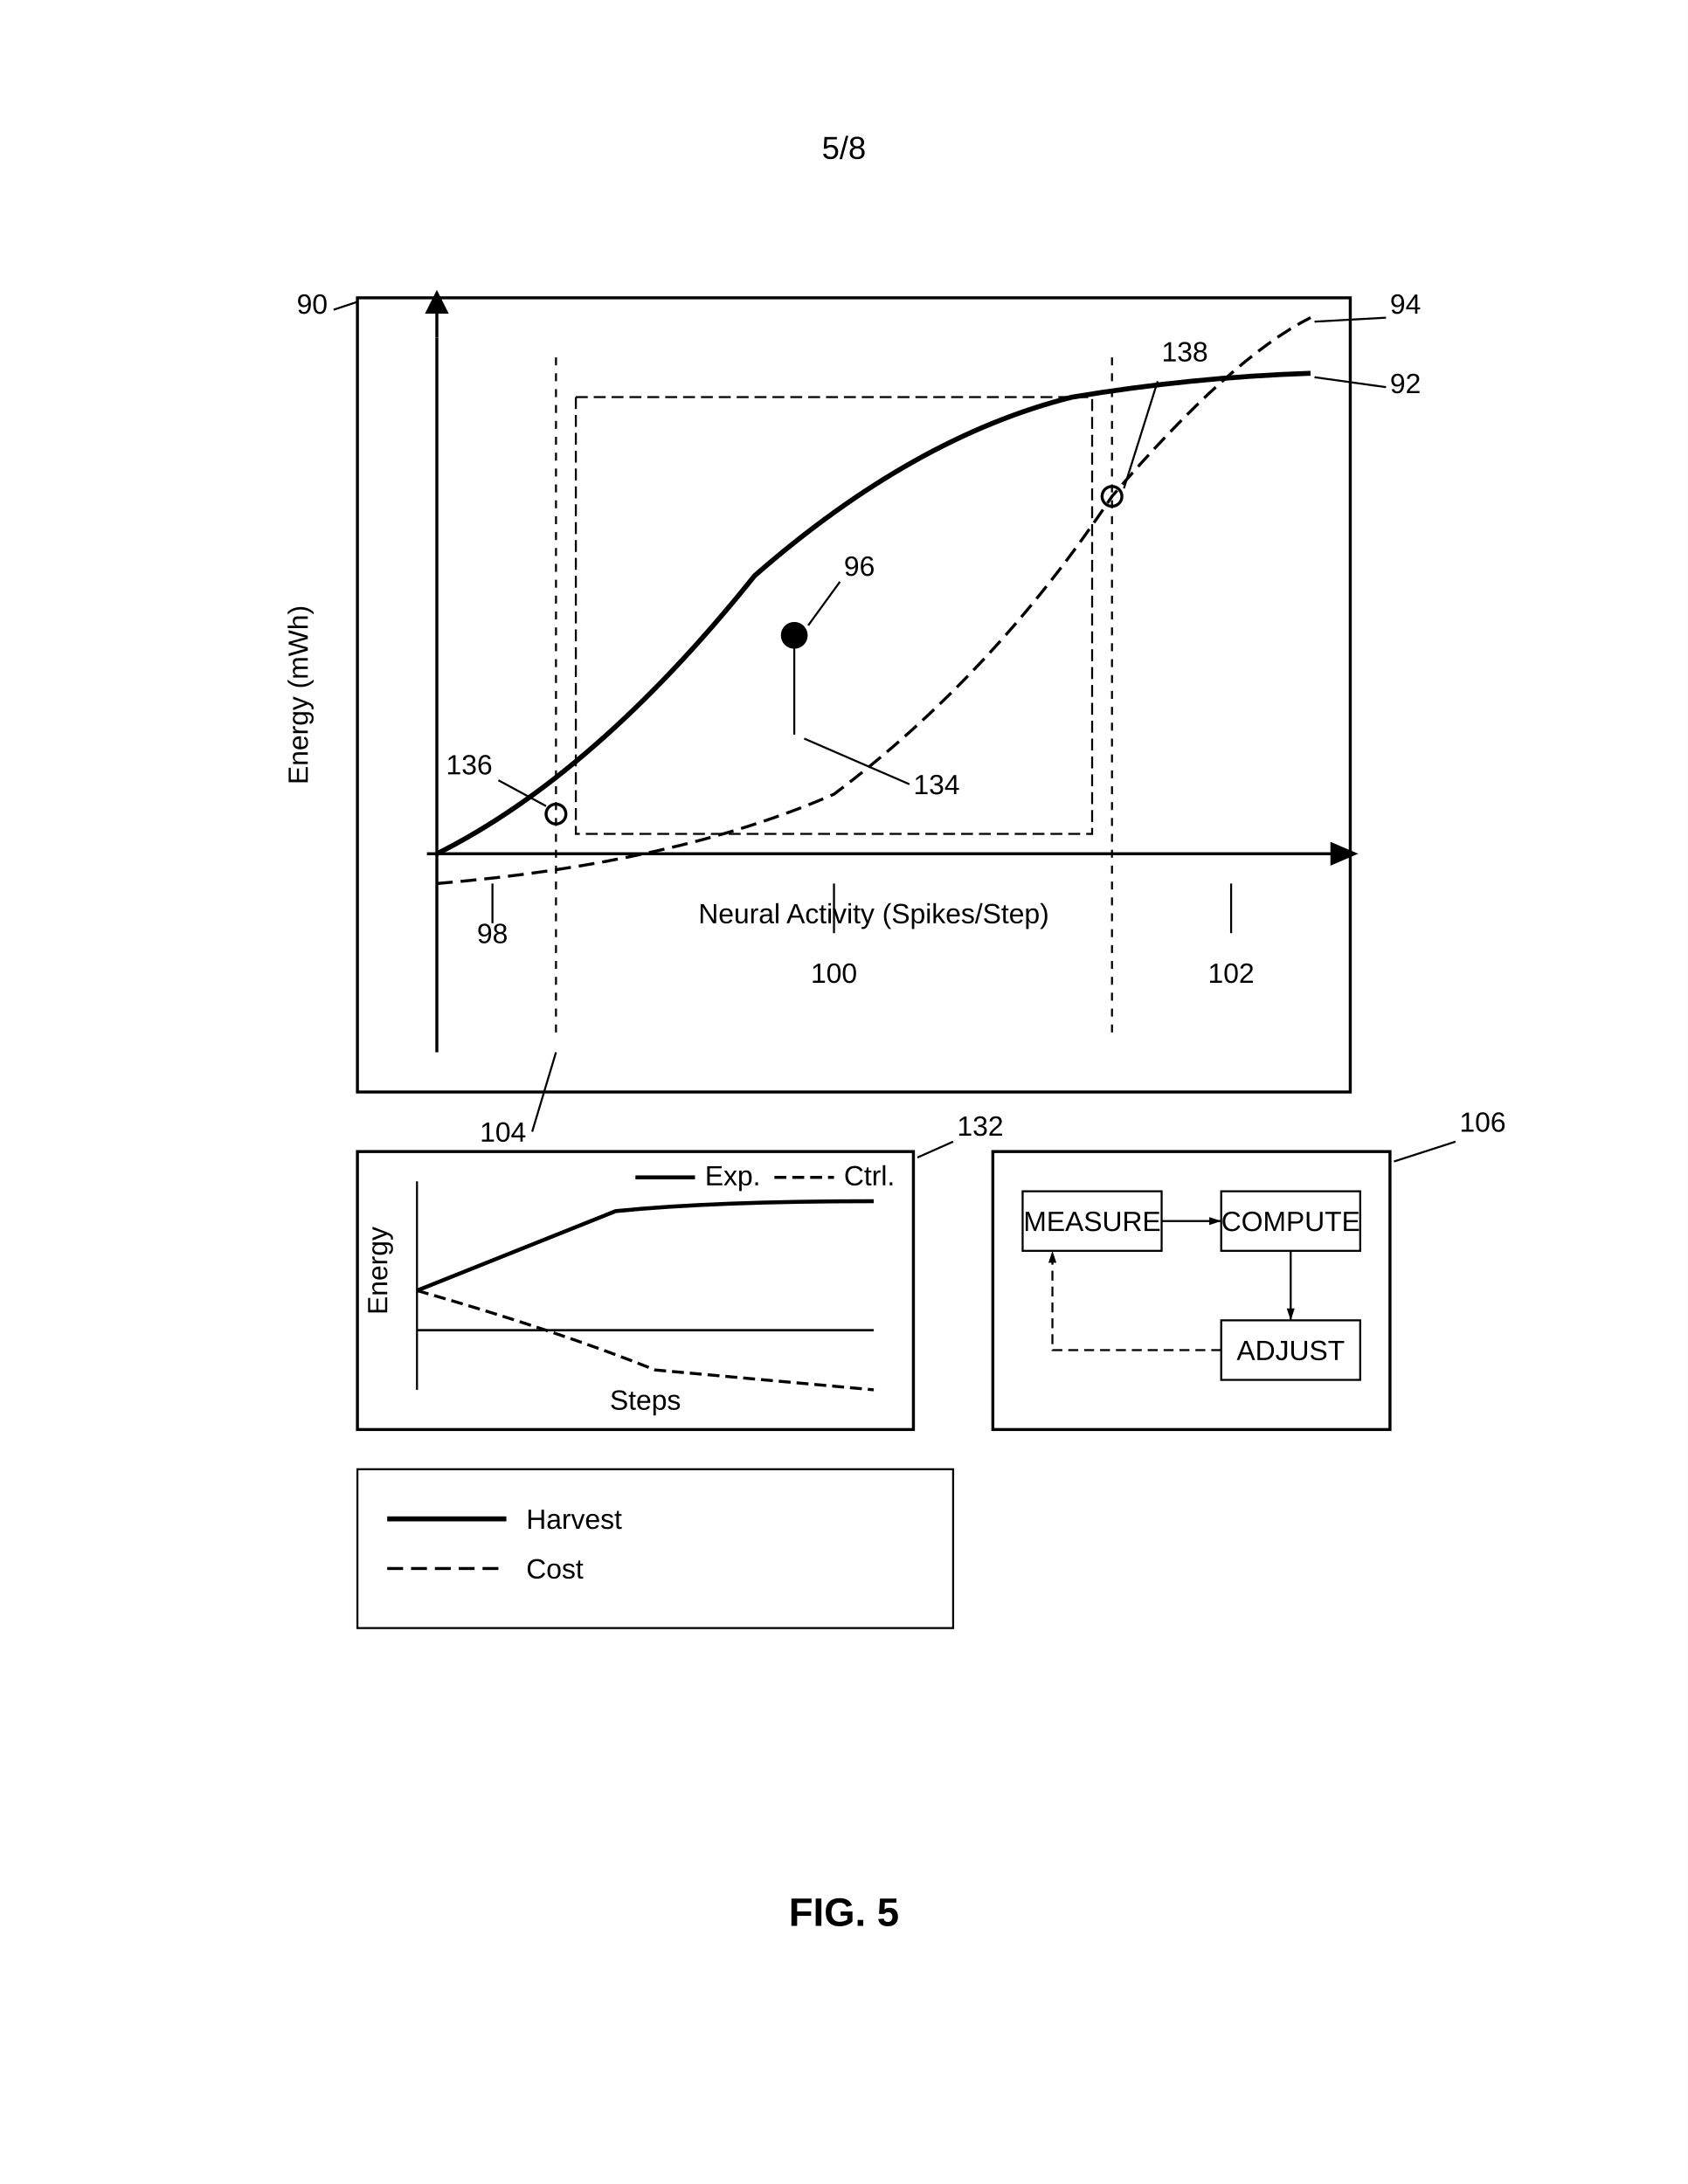
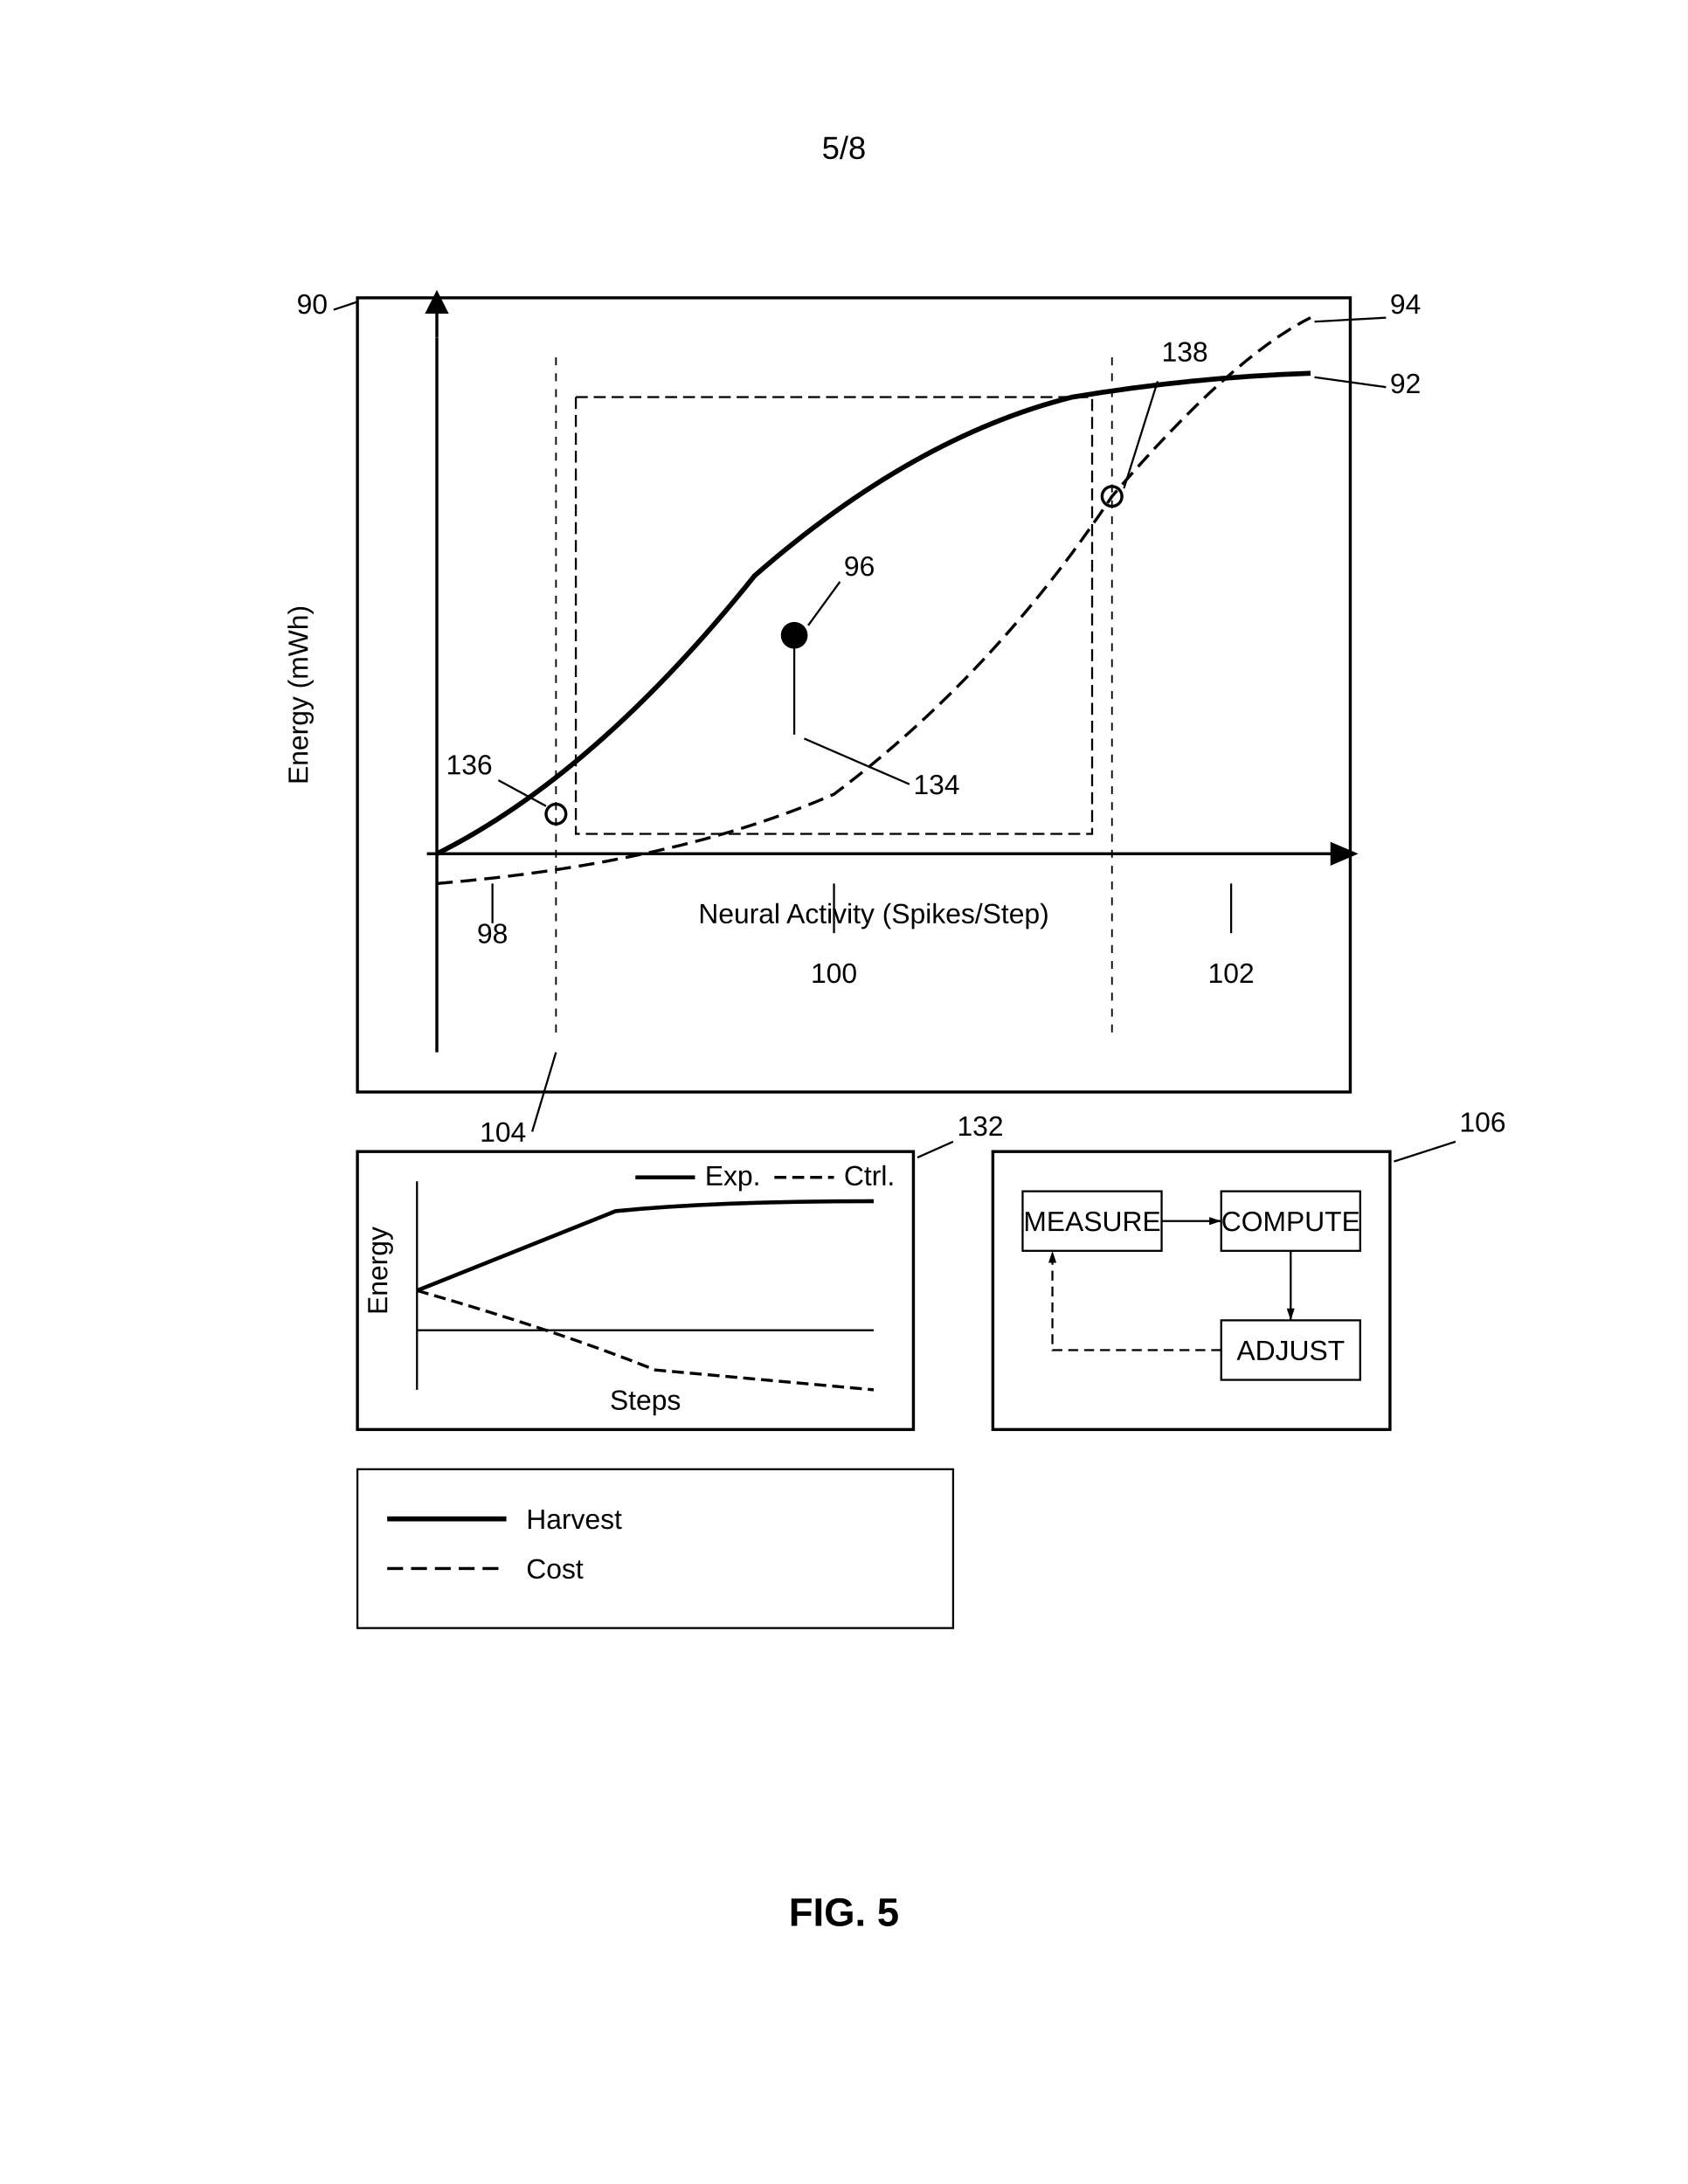
<svg xmlns="http://www.w3.org/2000/svg" width="8.5in" height="11in" viewBox="0 0 850 1100">
  <defs>
    <marker id="ah" markerWidth="6" markerHeight="4" refX="6" refY="2" orient="auto">
      <polygon points="0 0, 6 2, 0 4" fill="black" />
    </marker>
  </defs>
  <rect width="100%" height="100%" fill="white" />
  <text x="425" y="80" font-family="Arial, sans-serif" font-size="16" text-anchor="middle" fill="black">5/8</text>
  <g transform="translate(0, 50)">
    <path d="M 180 100 L 680 100 L 680 500 L 180 500 Z" fill="none" stroke="black" stroke-width="1.5" />
    <text x="165" y="108" font-family="Arial, sans-serif" font-size="14" text-anchor="end" fill="black">90</text>
    <line x1="168" y1="106" x2="180" y2="102" stroke="black" stroke-width="1.0" />
    <line x1="220" y1="120" x2="220" y2="480" stroke="black" stroke-width="1.5" />
    <line x1="220" y1="120" x2="220" y2="102" stroke="black" stroke-width="1.5" />
    <polygon points="214 108, 220 96, 226 108" fill="black" stroke="none" />
    <line x1="220" y1="380" x2="660" y2="380" stroke="black" stroke-width="1.5" />
    <line x1="660" y1="380" x2="676" y2="380" stroke="black" stroke-width="1.5" />
    <polygon points="670 374, 684 380, 670 386" fill="black" stroke="none" />
    <text x="155" y="300" font-family="Arial, sans-serif" font-size="14" text-anchor="middle" fill="black" transform="rotate(-90, 155, 300)">Energy (mWh)</text>
    <text x="440" y="415" font-family="Arial, sans-serif" font-size="14" text-anchor="middle" fill="black">Neural Activity (Spikes/Step)</text>
    <line x1="215" y1="380" x2="220" y2="380" stroke="black" stroke-width="1.5" />
    <path d="M 220 380 Q 300 340 380 240 Q 460 170 540 150 Q 600 140 660 138" fill="none" stroke="black" stroke-width="2.5" />
    <text x="700" y="148" font-family="Arial, sans-serif" font-size="14" text-anchor="start" fill="black">92</text>
    <line x1="698" y1="145" x2="662" y2="140" stroke="black" stroke-width="1.0" />
    <path d="M 220 395 Q 340 385 420 350 Q 500 290 560 200 Q 620 130 660 110" fill="none" stroke="black" stroke-width="1.5" stroke-dasharray="8,4" />
    <text x="700" y="108" font-family="Arial, sans-serif" font-size="14" text-anchor="start" fill="black">94</text>
    <line x1="698" y1="110" x2="662" y2="112" stroke="black" stroke-width="1.0" />
    <path d="M 275 360 A 5 5 0 1 0 285 360 A 5 5 0 1 0 275 360 Z" fill="none" stroke="black" stroke-width="1.5" />
    <text x="248" y="340" font-family="Arial, sans-serif" font-size="14" text-anchor="end" fill="black">136</text>
    <line x1="251" y1="343" x2="275" y2="356" stroke="black" stroke-width="1.0" />
    <path d="M 555 200 A 5 5 0 1 0 565 200 A 5 5 0 1 0 555 200 Z" fill="none" stroke="black" stroke-width="1.5" />
    <text x="585" y="132" font-family="Arial, sans-serif" font-size="14" text-anchor="start" fill="black">138</text>
    <line x1="583" y1="142" x2="566" y2="196" stroke="black" stroke-width="1.0" />
-     <line x1="280" y1="130" x2="280" y2="470" stroke="black" stroke-width="1.0" stroke-dasharray="4,4" />
-     <line x1="560" y1="130" x2="560" y2="470" stroke="black" stroke-width="1.0" stroke-dasharray="4,4" />
+     <line x1="280" y1="130" x2="280" y2="470" stroke="black" stroke-width="0.8" stroke-dasharray="4,4" />
+     <line x1="560" y1="130" x2="560" y2="470" stroke="black" stroke-width="0.8" stroke-dasharray="4,4" />
    <text x="265" y="525" font-family="Arial, sans-serif" font-size="14" text-anchor="end" fill="black">104</text>
    <line x1="268" y1="520" x2="280" y2="480" stroke="black" stroke-width="1.0" />
    <text x="248" y="425" font-family="Arial, sans-serif" font-size="14" text-anchor="middle" fill="black">98</text>
    <line x1="248" y1="415" x2="248" y2="395" stroke="black" stroke-width="1.0" />
    <text x="420" y="445" font-family="Arial, sans-serif" font-size="14" text-anchor="middle" fill="black">100</text>
    <line x1="420" y1="420" x2="420" y2="395" stroke="black" stroke-width="1.0" />
    <text x="620" y="445" font-family="Arial, sans-serif" font-size="14" text-anchor="middle" fill="black">102</text>
    <line x1="620" y1="420" x2="620" y2="395" stroke="black" stroke-width="1.0" />
    <rect x="290" y="150" width="260" height="220" fill="none" stroke="black" stroke-width="1.0" stroke-dasharray="6,3" />
    <path d="M 394 270 A 6 6 0 1 0 406 270 A 6 6 0 1 0 394 270 Z" fill="black" stroke="black" stroke-width="1.5" />
    <text x="425" y="240" font-family="Arial, sans-serif" font-size="14" text-anchor="start" fill="black">96</text>
    <line x1="423" y1="243" x2="407" y2="265" stroke="black" stroke-width="1.0" />
    <line x1="400" y1="276" x2="400" y2="320" stroke="black" stroke-width="1.0" />
    <text x="460" y="350" font-family="Arial, sans-serif" font-size="14" text-anchor="start" fill="black">134</text>
    <line x1="458" y1="345" x2="405" y2="322" stroke="black" stroke-width="1.0" />
    <rect x="180" y="530" width="280" height="140" fill="none" stroke="black" stroke-width="1.5" />
    <line x1="210" y1="545" x2="210" y2="650" stroke="black" stroke-width="1" />
    <line x1="210" y1="620" x2="440" y2="620" stroke="black" stroke-width="1" />
    <text x="195" y="590" font-family="Arial, sans-serif" font-size="14" text-anchor="middle" fill="black" transform="rotate(-90, 195, 590)">Energy</text>
    <text x="325" y="660" font-family="Arial, sans-serif" font-size="14" text-anchor="middle" fill="black">Steps</text>
    <path d="M 210 600 Q 260 580 310 560 Q 360 555 440 555" fill="none" stroke="black" stroke-width="2" />
    <path d="M 210 600 Q 280 620 330 640 L 440 650" fill="none" stroke="black" stroke-width="1.5" stroke-dasharray="6,3" />
-     <line x1="210" y1="620" x2="440" y2="620" stroke="black" stroke-width="1.0" />
    <line x1="320" y1="543" x2="350" y2="543" stroke="black" stroke-width="2" />
    <text x="355" y="547" font-family="Arial, sans-serif" font-size="14" text-anchor="start" fill="black">Exp.</text>
    <line x1="390" y1="543" x2="420" y2="543" stroke="black" stroke-width="1.5" stroke-dasharray="6,3" />
    <text x="425" y="547" font-family="Arial, sans-serif" font-size="14" text-anchor="start" fill="black">Ctrl.</text>
    <text x="482" y="522" font-family="Arial, sans-serif" font-size="14" text-anchor="start" fill="black">132</text>
    <line x1="480" y1="525" x2="462" y2="533" stroke="black" stroke-width="1.0" />
    <path d="M 500 530 L 700 530 L 700 670 L 500 670 Z" fill="none" stroke="black" stroke-width="1.5" />
    <rect x="515" y="550" width="70" height="30" fill="none" stroke="black" stroke-width="1" />
    <text x="550" y="570" font-family="Arial, sans-serif" font-size="14" text-anchor="middle" fill="black">MEASURE</text>
    <line x1="585" y1="565" x2="615" y2="565" stroke="black" stroke-width="1" marker-end="url(#ah)" />
    <rect x="615" y="550" width="70" height="30" fill="none" stroke="black" stroke-width="1" />
    <text x="650" y="570" font-family="Arial, sans-serif" font-size="14" text-anchor="middle" fill="black">COMPUTE</text>
    <line x1="650" y1="580" x2="650" y2="615" stroke="black" stroke-width="1" marker-end="url(#ah)" />
    <rect x="615" y="615" width="70" height="30" fill="none" stroke="black" stroke-width="1" />
    <text x="650" y="635" font-family="Arial, sans-serif" font-size="14" text-anchor="middle" fill="black">ADJUST</text>
    <path d="M 615 630 L 530 630 L 530 580" fill="none" stroke="black" stroke-width="1" stroke-dasharray="5,3" marker-end="url(#ah)" />
    <text x="735" y="520" font-family="Arial, sans-serif" font-size="14" text-anchor="start" fill="black">106</text>
    <line x1="733" y1="525" x2="702" y2="535" stroke="black" stroke-width="1.0" />
    <rect x="180" y="690" width="300" height="80" fill="none" stroke="black" stroke-width="1" />
    <line x1="195" y1="715" x2="255" y2="715" stroke="black" stroke-width="2.5" />
    <text x="265" y="720" font-family="Arial, sans-serif" font-size="14" text-anchor="start" fill="black">Harvest</text>
    <line x1="195" y1="740" x2="255" y2="740" stroke="black" stroke-width="1.5" stroke-dasharray="8,4" />
    <text x="265" y="745" font-family="Arial, sans-serif" font-size="14" text-anchor="start" fill="black">Cost</text>
    <text x="425" y="920" font-family="Arial, sans-serif" font-size="20" font-weight="bold" text-anchor="middle" fill="black">FIG. 5</text>
  </g>
</svg>
